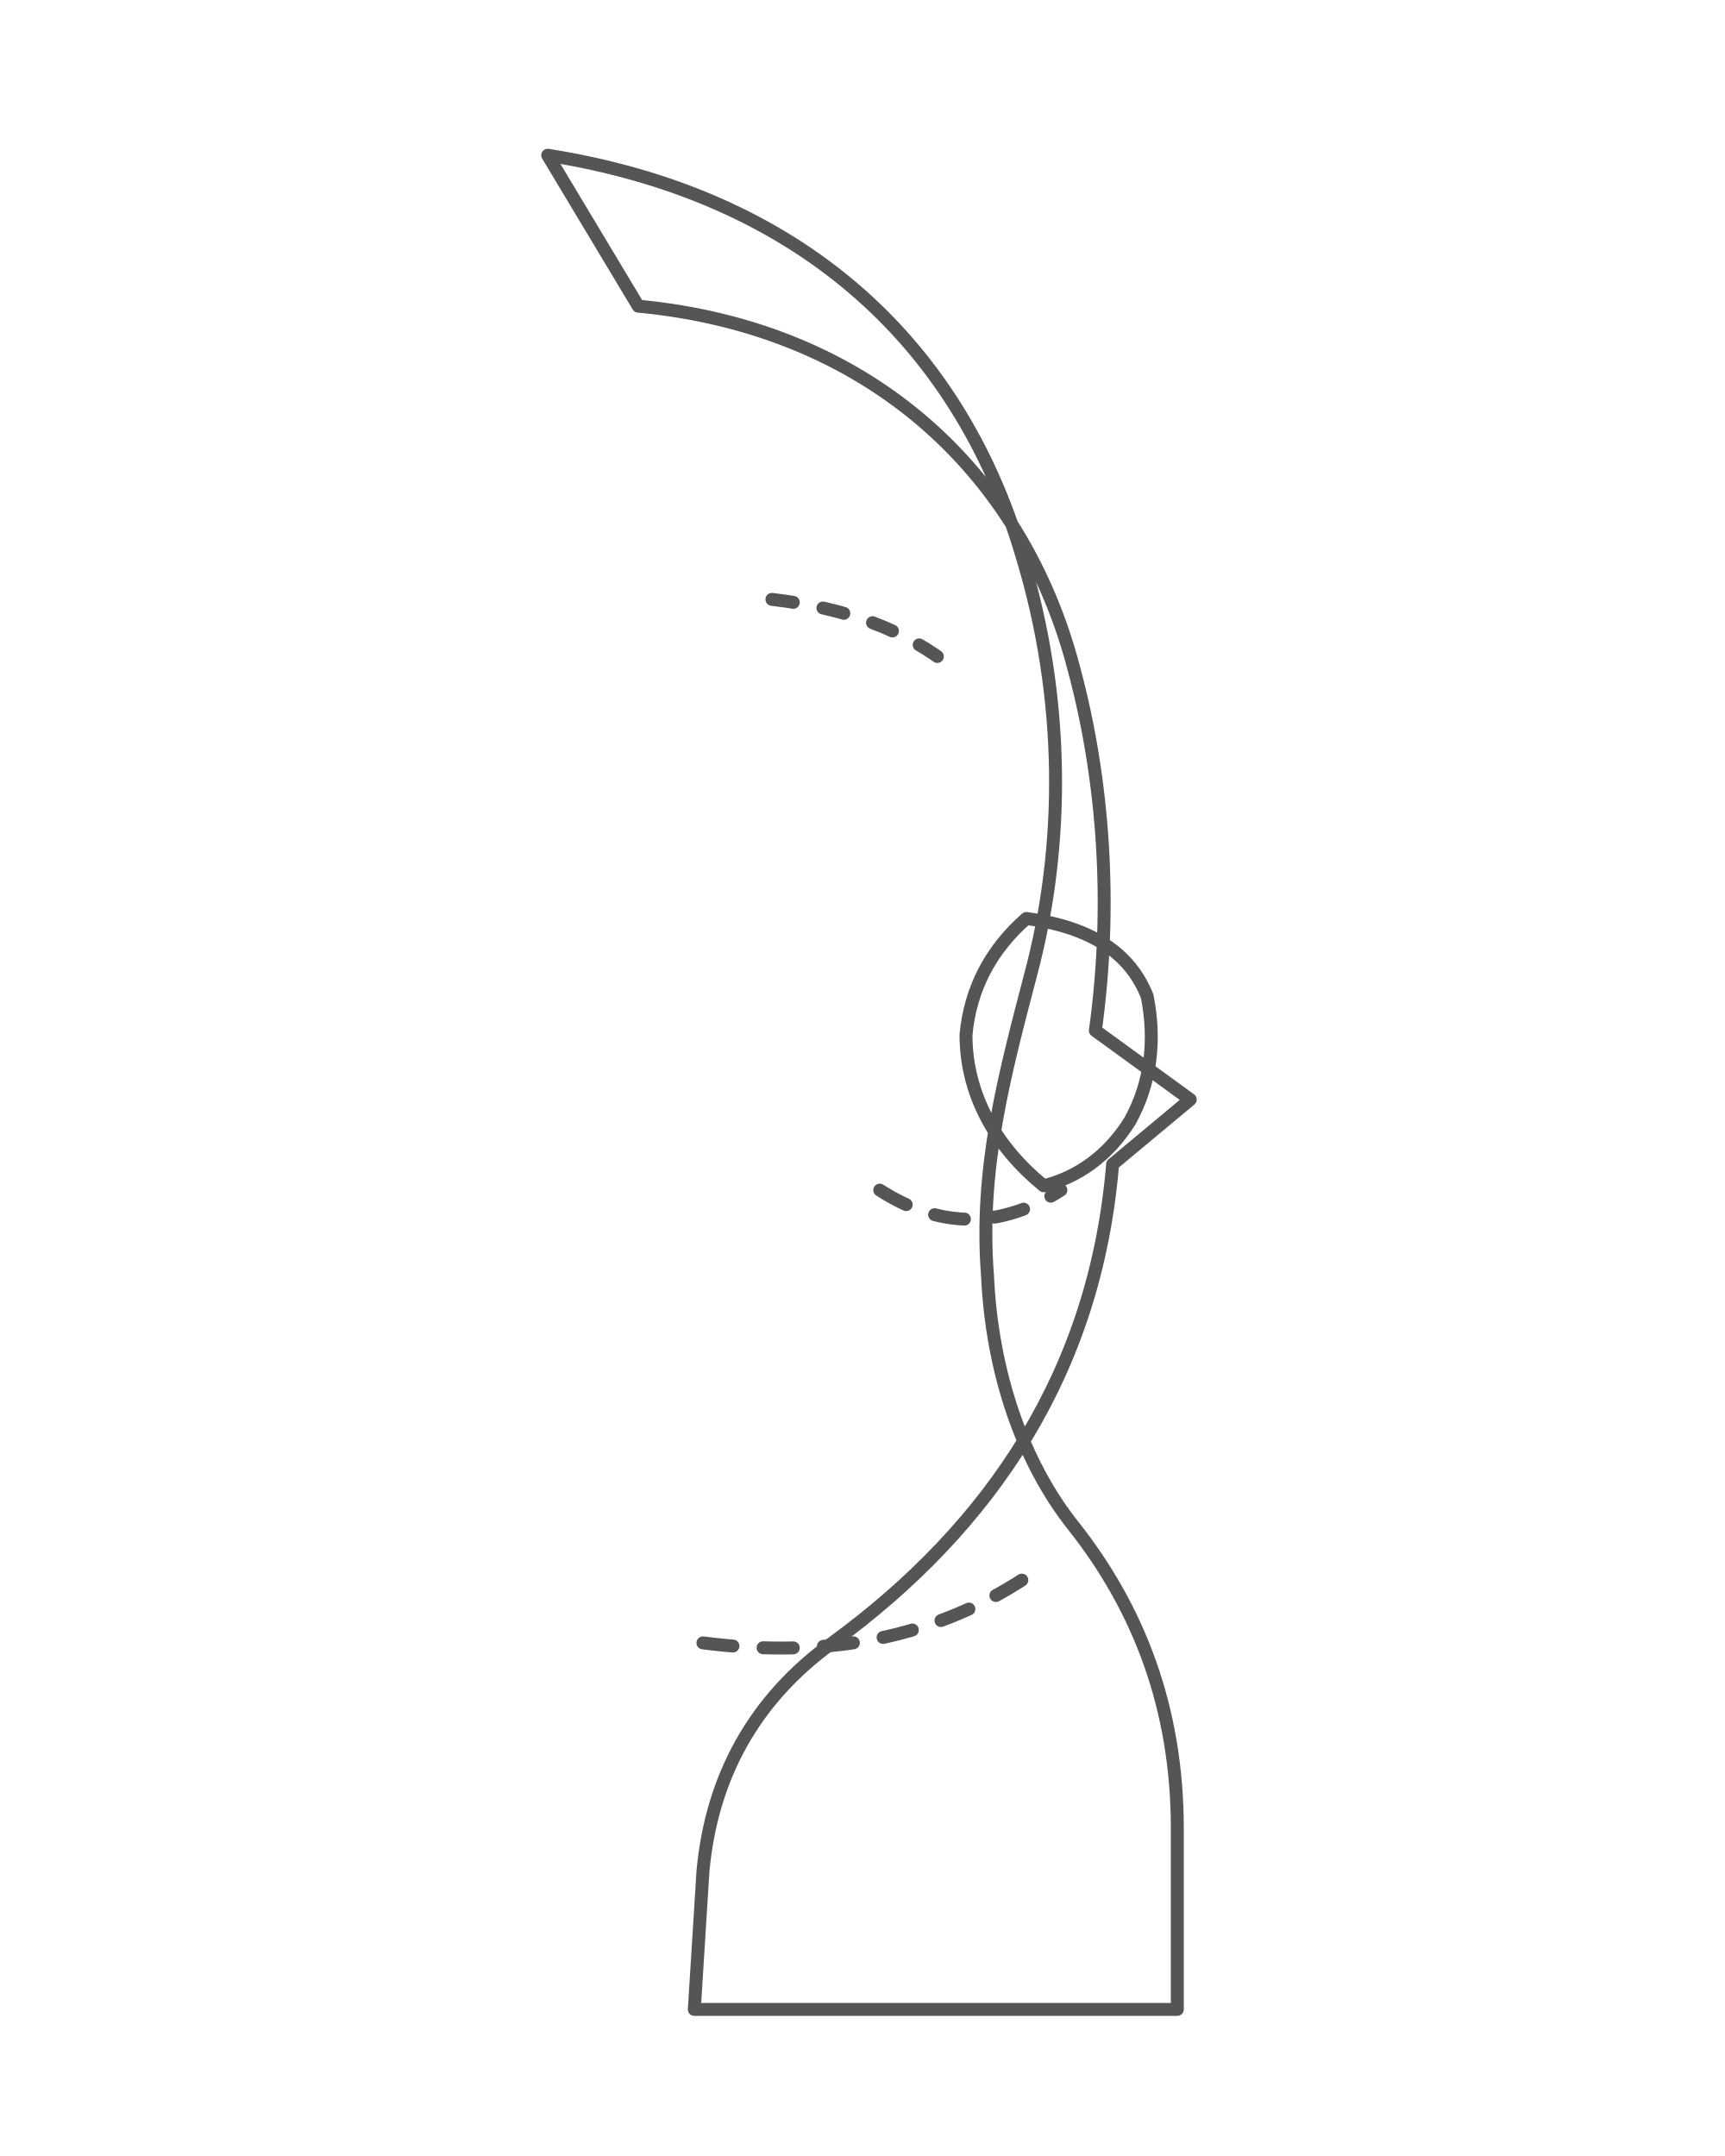
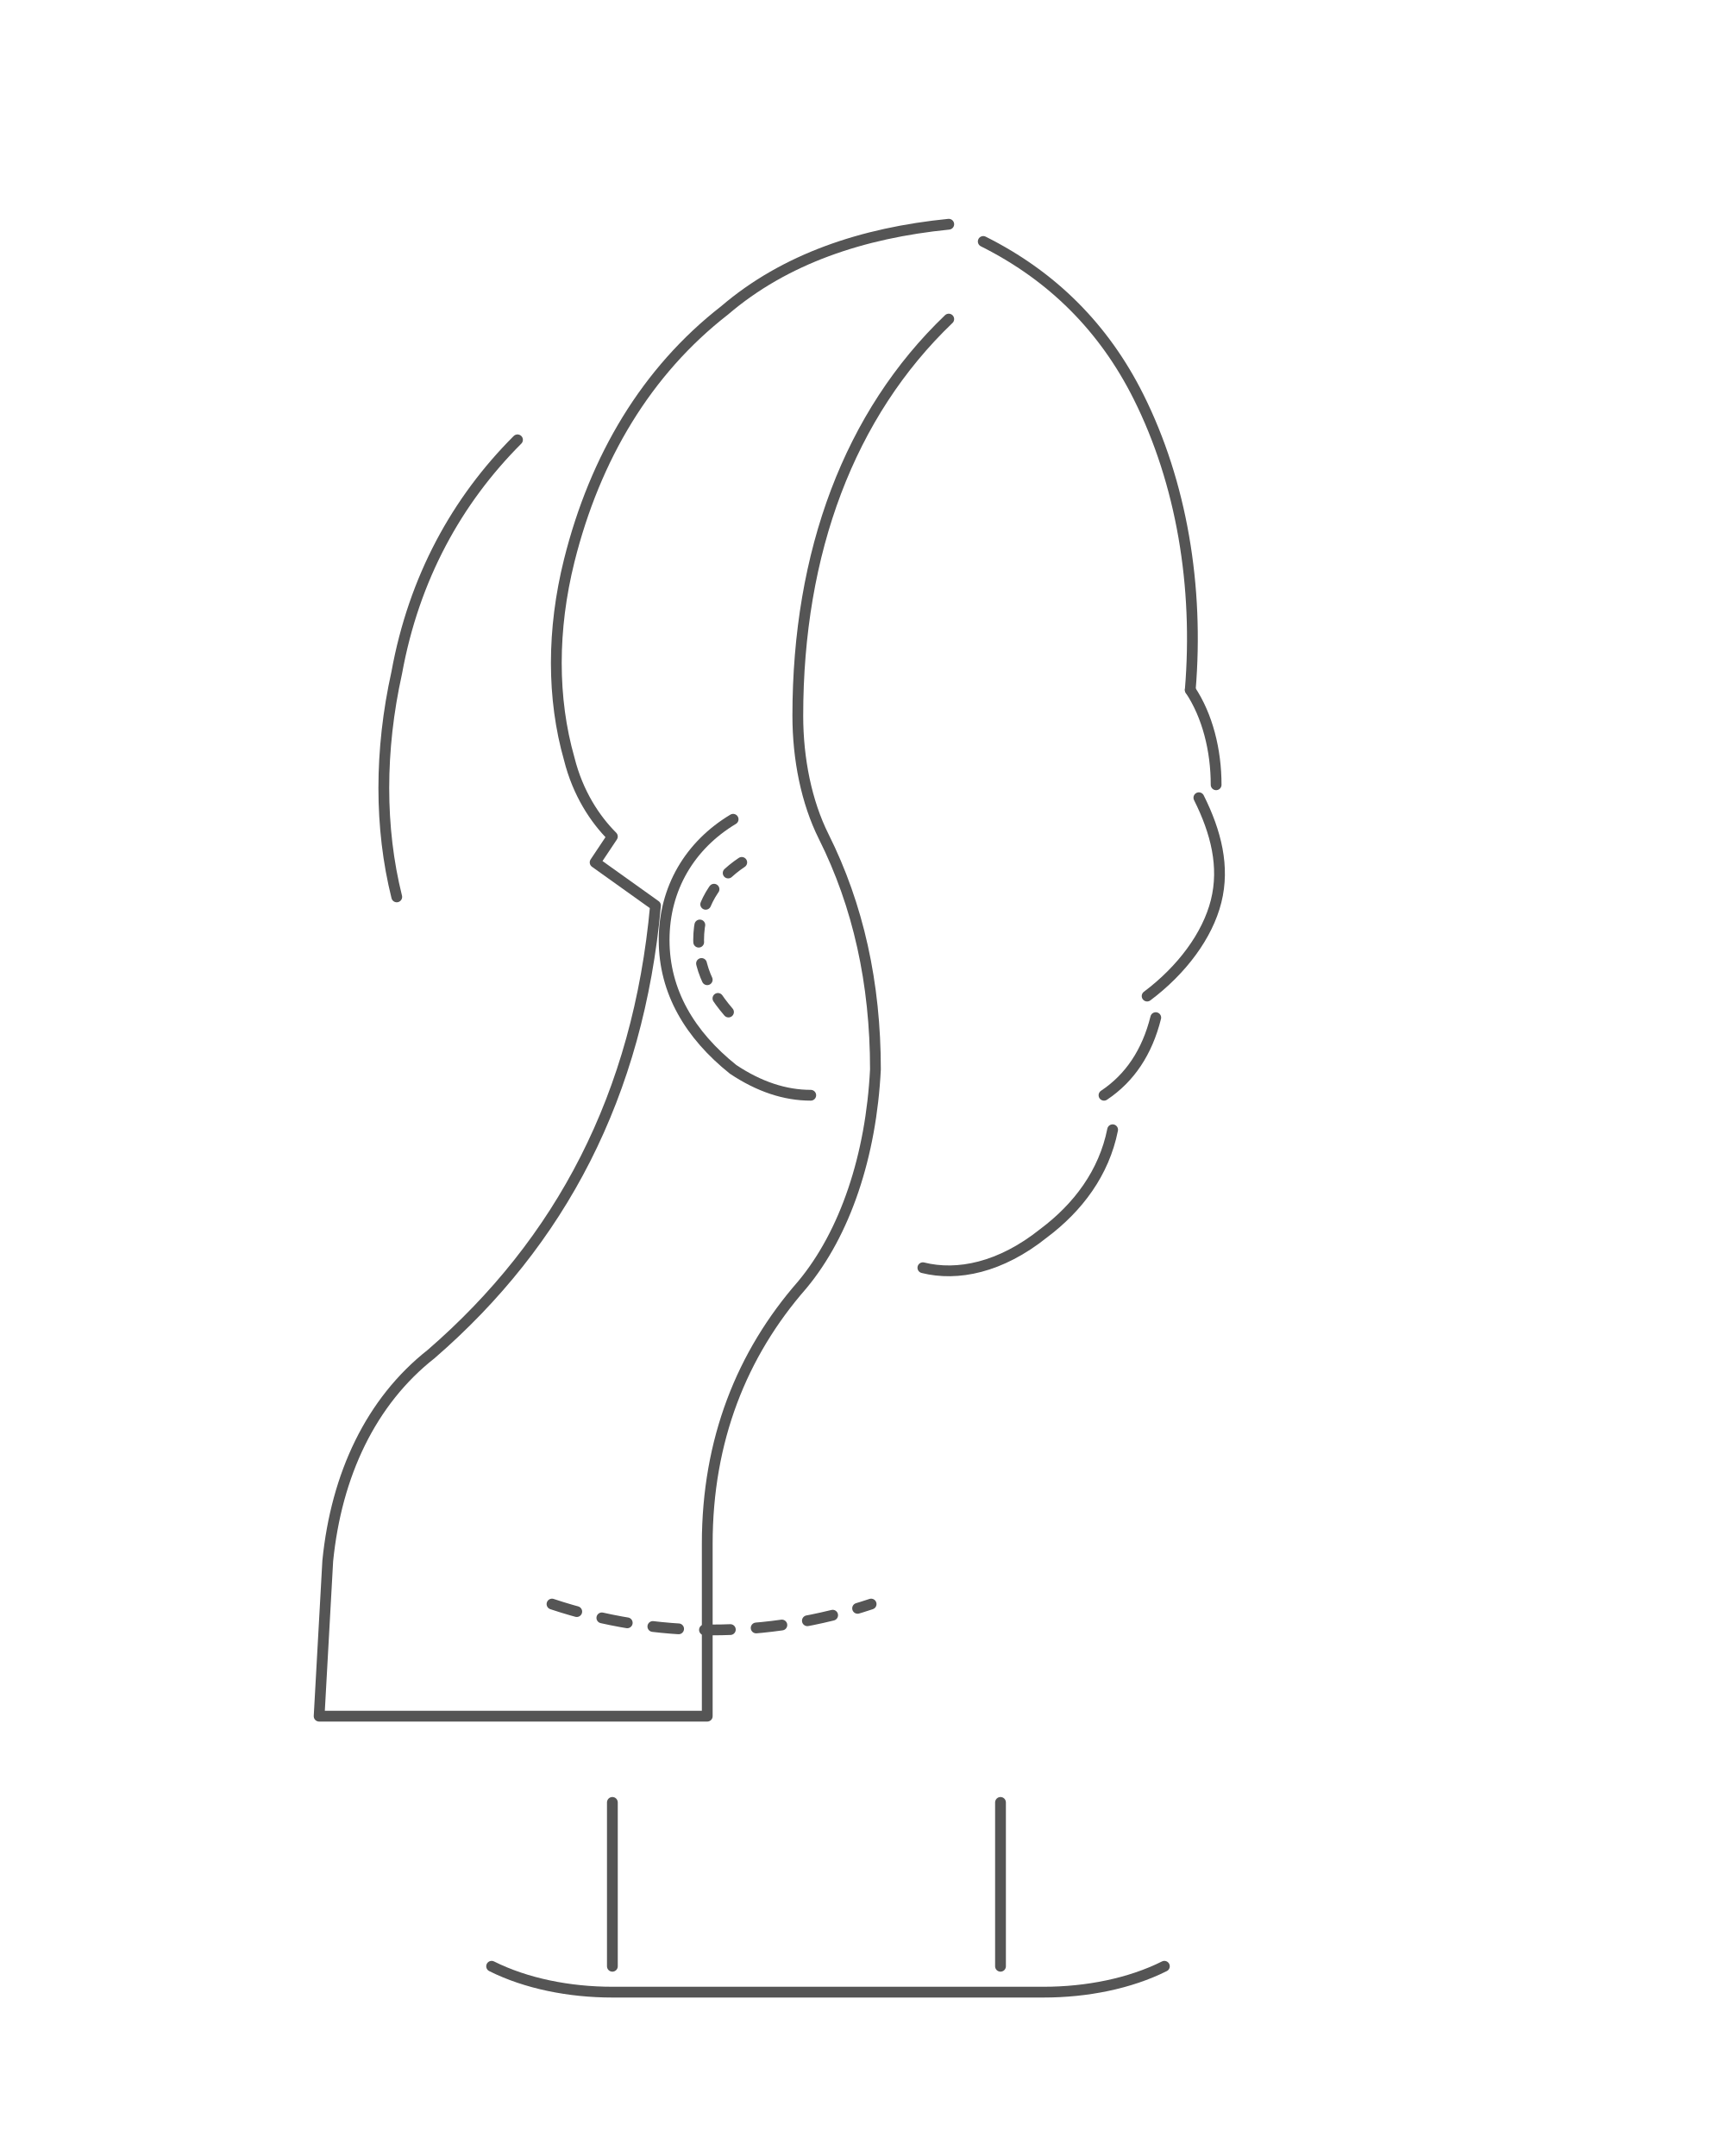
<svg xmlns="http://www.w3.org/2000/svg" viewBox="0 0 400 500" width="400" height="500" fill="none">
-   <g stroke="#555" stroke-width="3" stroke-linecap="round" stroke-linejoin="round">
-     <path d="M148 71c53 5 89 38 101 84 7 26 9 55 5 84l22 16-18 15c-4 48-28 84-65 111-18 13-28 31-30 53l-2 32h112v-42c0-28-9-51-24-70-12-15-19-36-20-58-2-25 4-47 10-70 8-30 8-64-2-97-15-51-53-84-110-93l21 35Z" />
-     <path d="M238 213c-8 7-13 16-14 27 0 14 7 26 18 35 8-2 15-7 20-15 5-9 6-19 4-29-4-10-13-16-28-18Z" />
-     <path d="M179 139c17 2 31 7 42 16" stroke-dasharray="5 7" />
-     <path d="M163 381c31 4 57-2 79-18" stroke-dasharray="7 7" />
-     <path d="M204 276c14 9 28 9 42 0" stroke-dasharray="7 7" />
+   <g stroke="#555" stroke-width="2.5" stroke-linecap="round" stroke-linejoin="round">
+     <path d="M220 52c-20 2-38 8-52 20-18 14-30 34-36 58-4 16-4 32 0 46 2 8 6 14 10 18l-4 6 14 10c-4 44-22 78-52 104-14 11-22 28-24 48l-2 36h90v-40c0-24 8-44 22-60 10-12 16-30 17-50 0-20-4-38-12-54-4-8-6-18-6-28 0-38 12-70 35-92" />
+     <path d="M228 56c16 8 28 20 36 36 10 20 14 44 12 68" />
+     <path d="M276 160c4 6 6 14 6 22" />
+     <path d="M278 185c4 8 6 16 4 24-2 8-8 16-16 22" />
+     <path d="M268 236c-2 8-6 14-12 18" />
+     <path d="M258 262c-2 10-8 18-16 24-10 8-20 10-28 8" />
+     <path d="M170 190c-10 6-16 16-16 28 0 12 6 22 16 30 6 4 12 6 18 6" />
+     <path d="M172 200c-6 4-10 10-10 18 0 8 4 14 10 20" stroke-dasharray="4 5" />
+     <path d="M120 102c-14 14-24 32-28 54-4 18-4 36 0 52" />
+     <path d="M128 372c24 8 50 8 74 0" stroke-dasharray="6 6" />
+     <path d="M142 418v38" />
+     <path d="M232 418v38" />
+     <path d="M114 456c8 4 18 6 28 6h100c10 0 20-2 28-6" />
  </g>
</svg>
